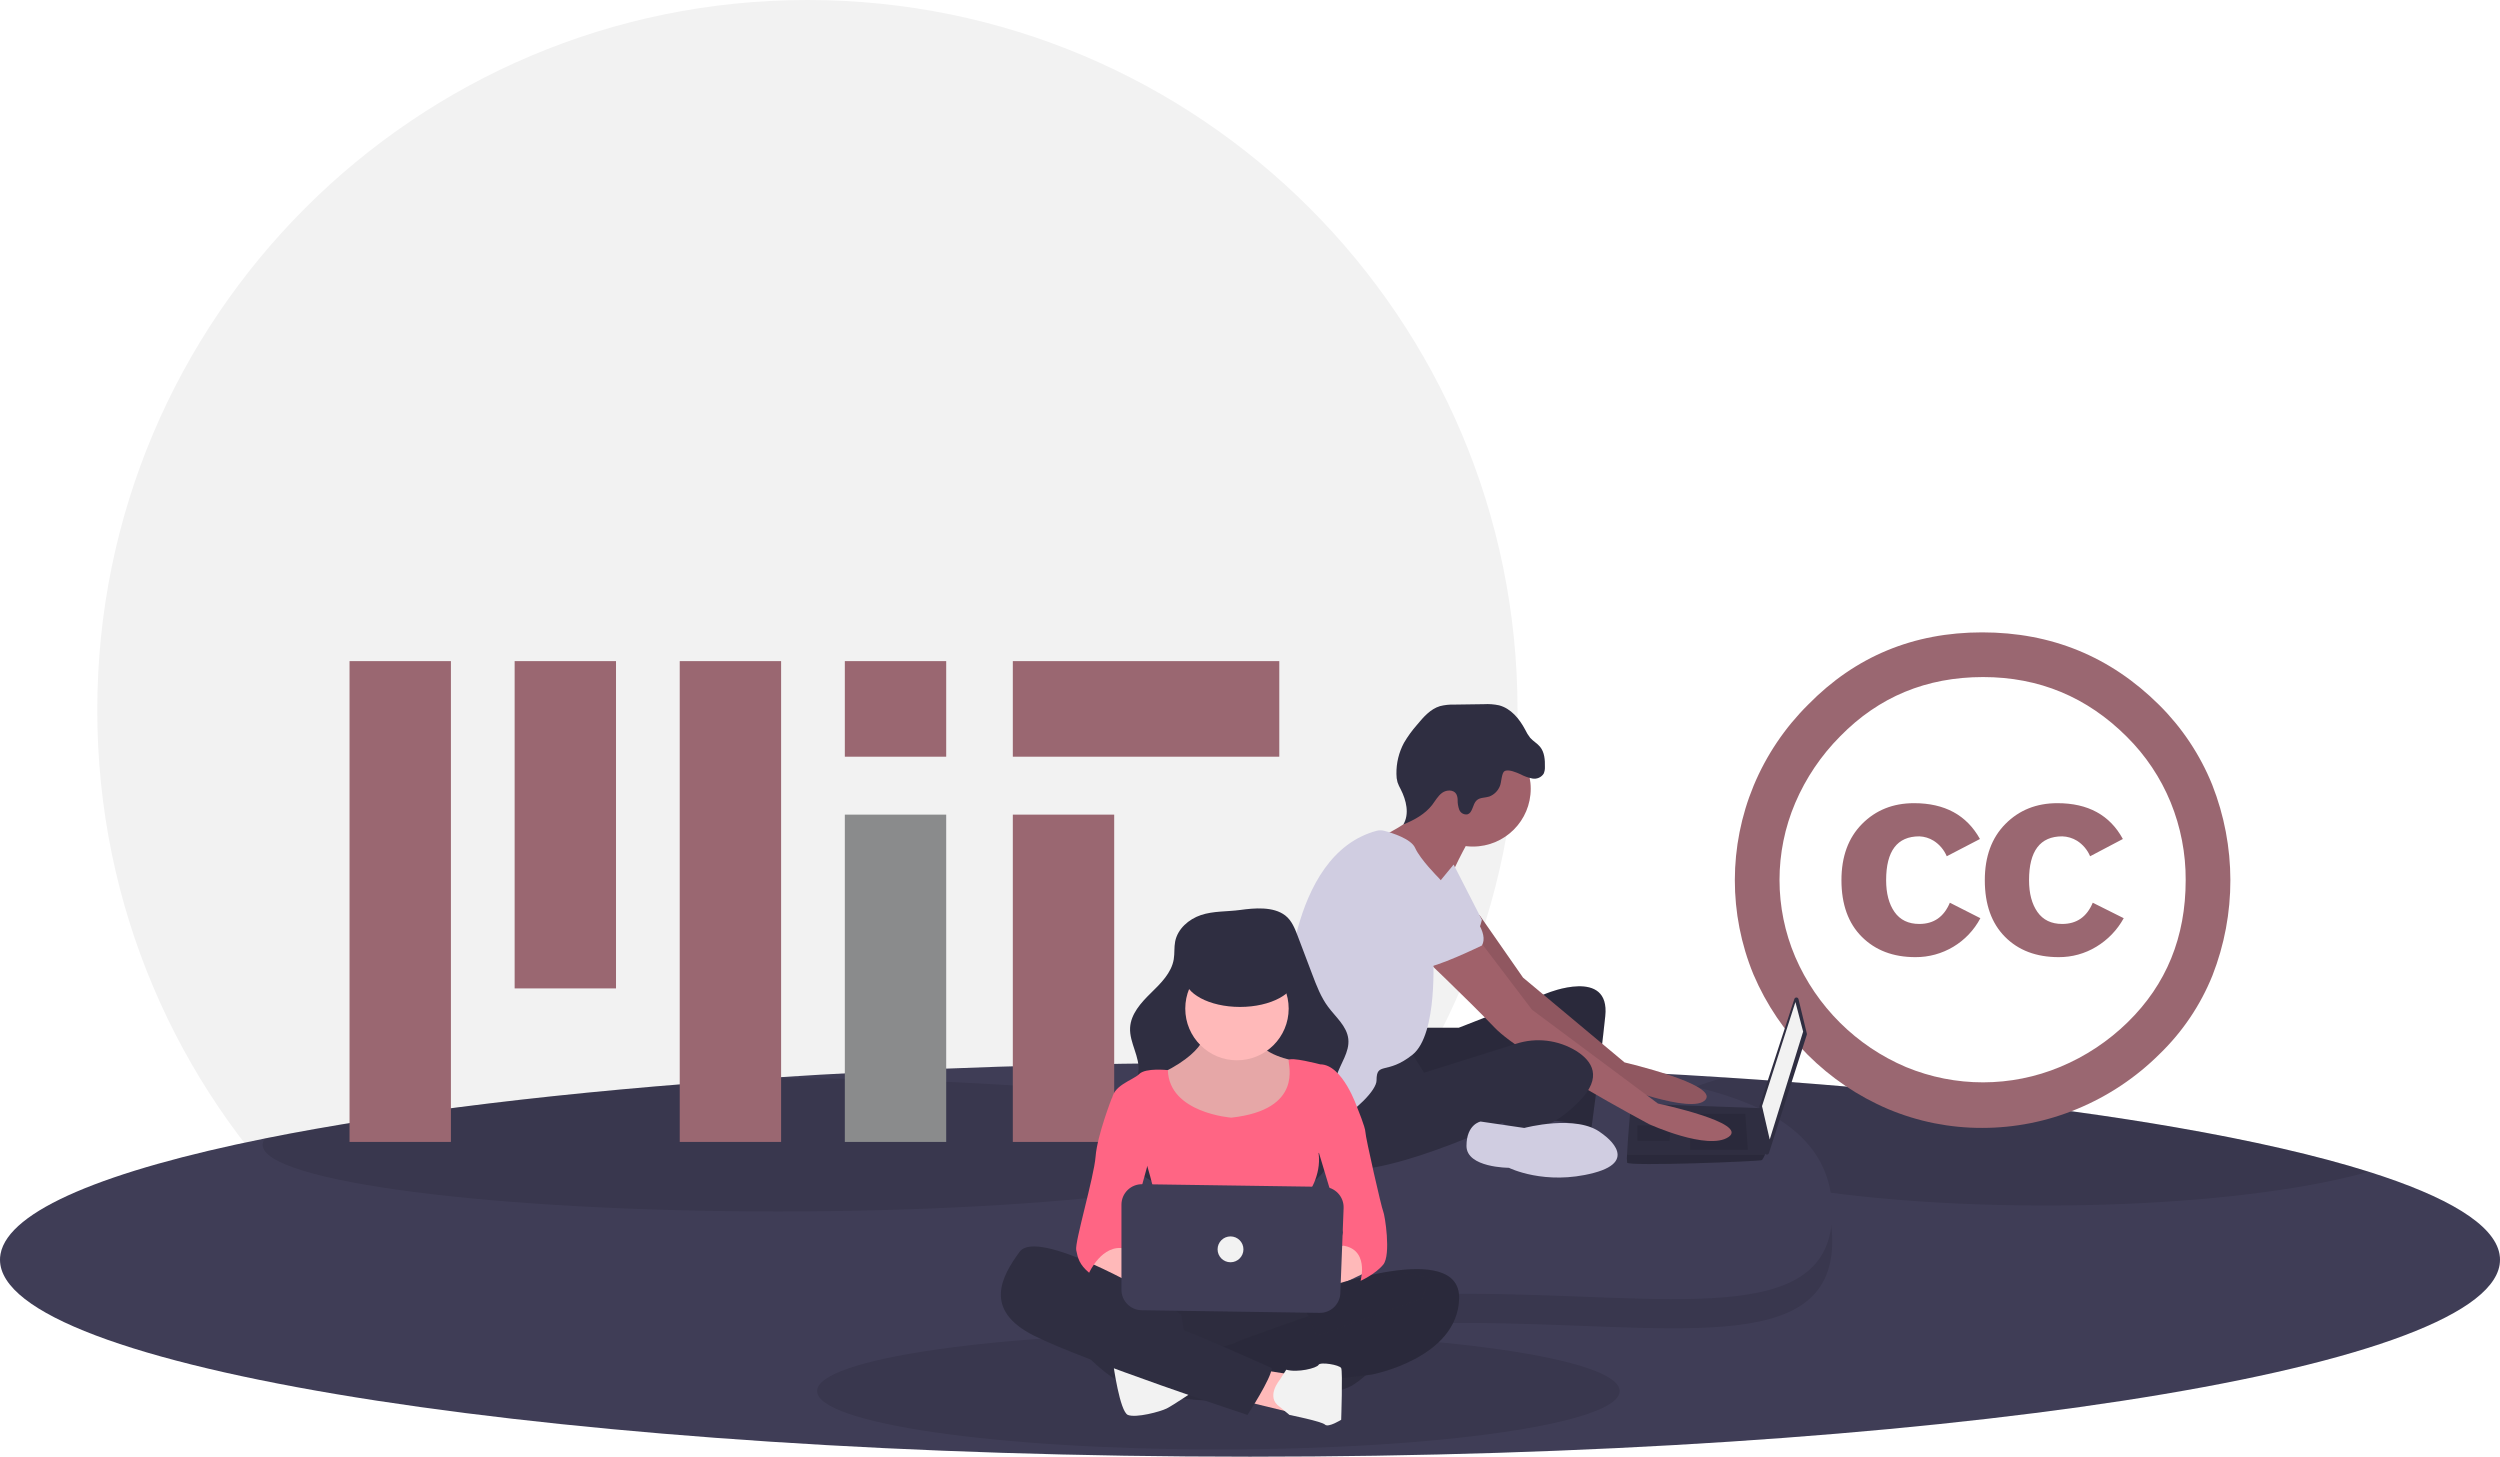
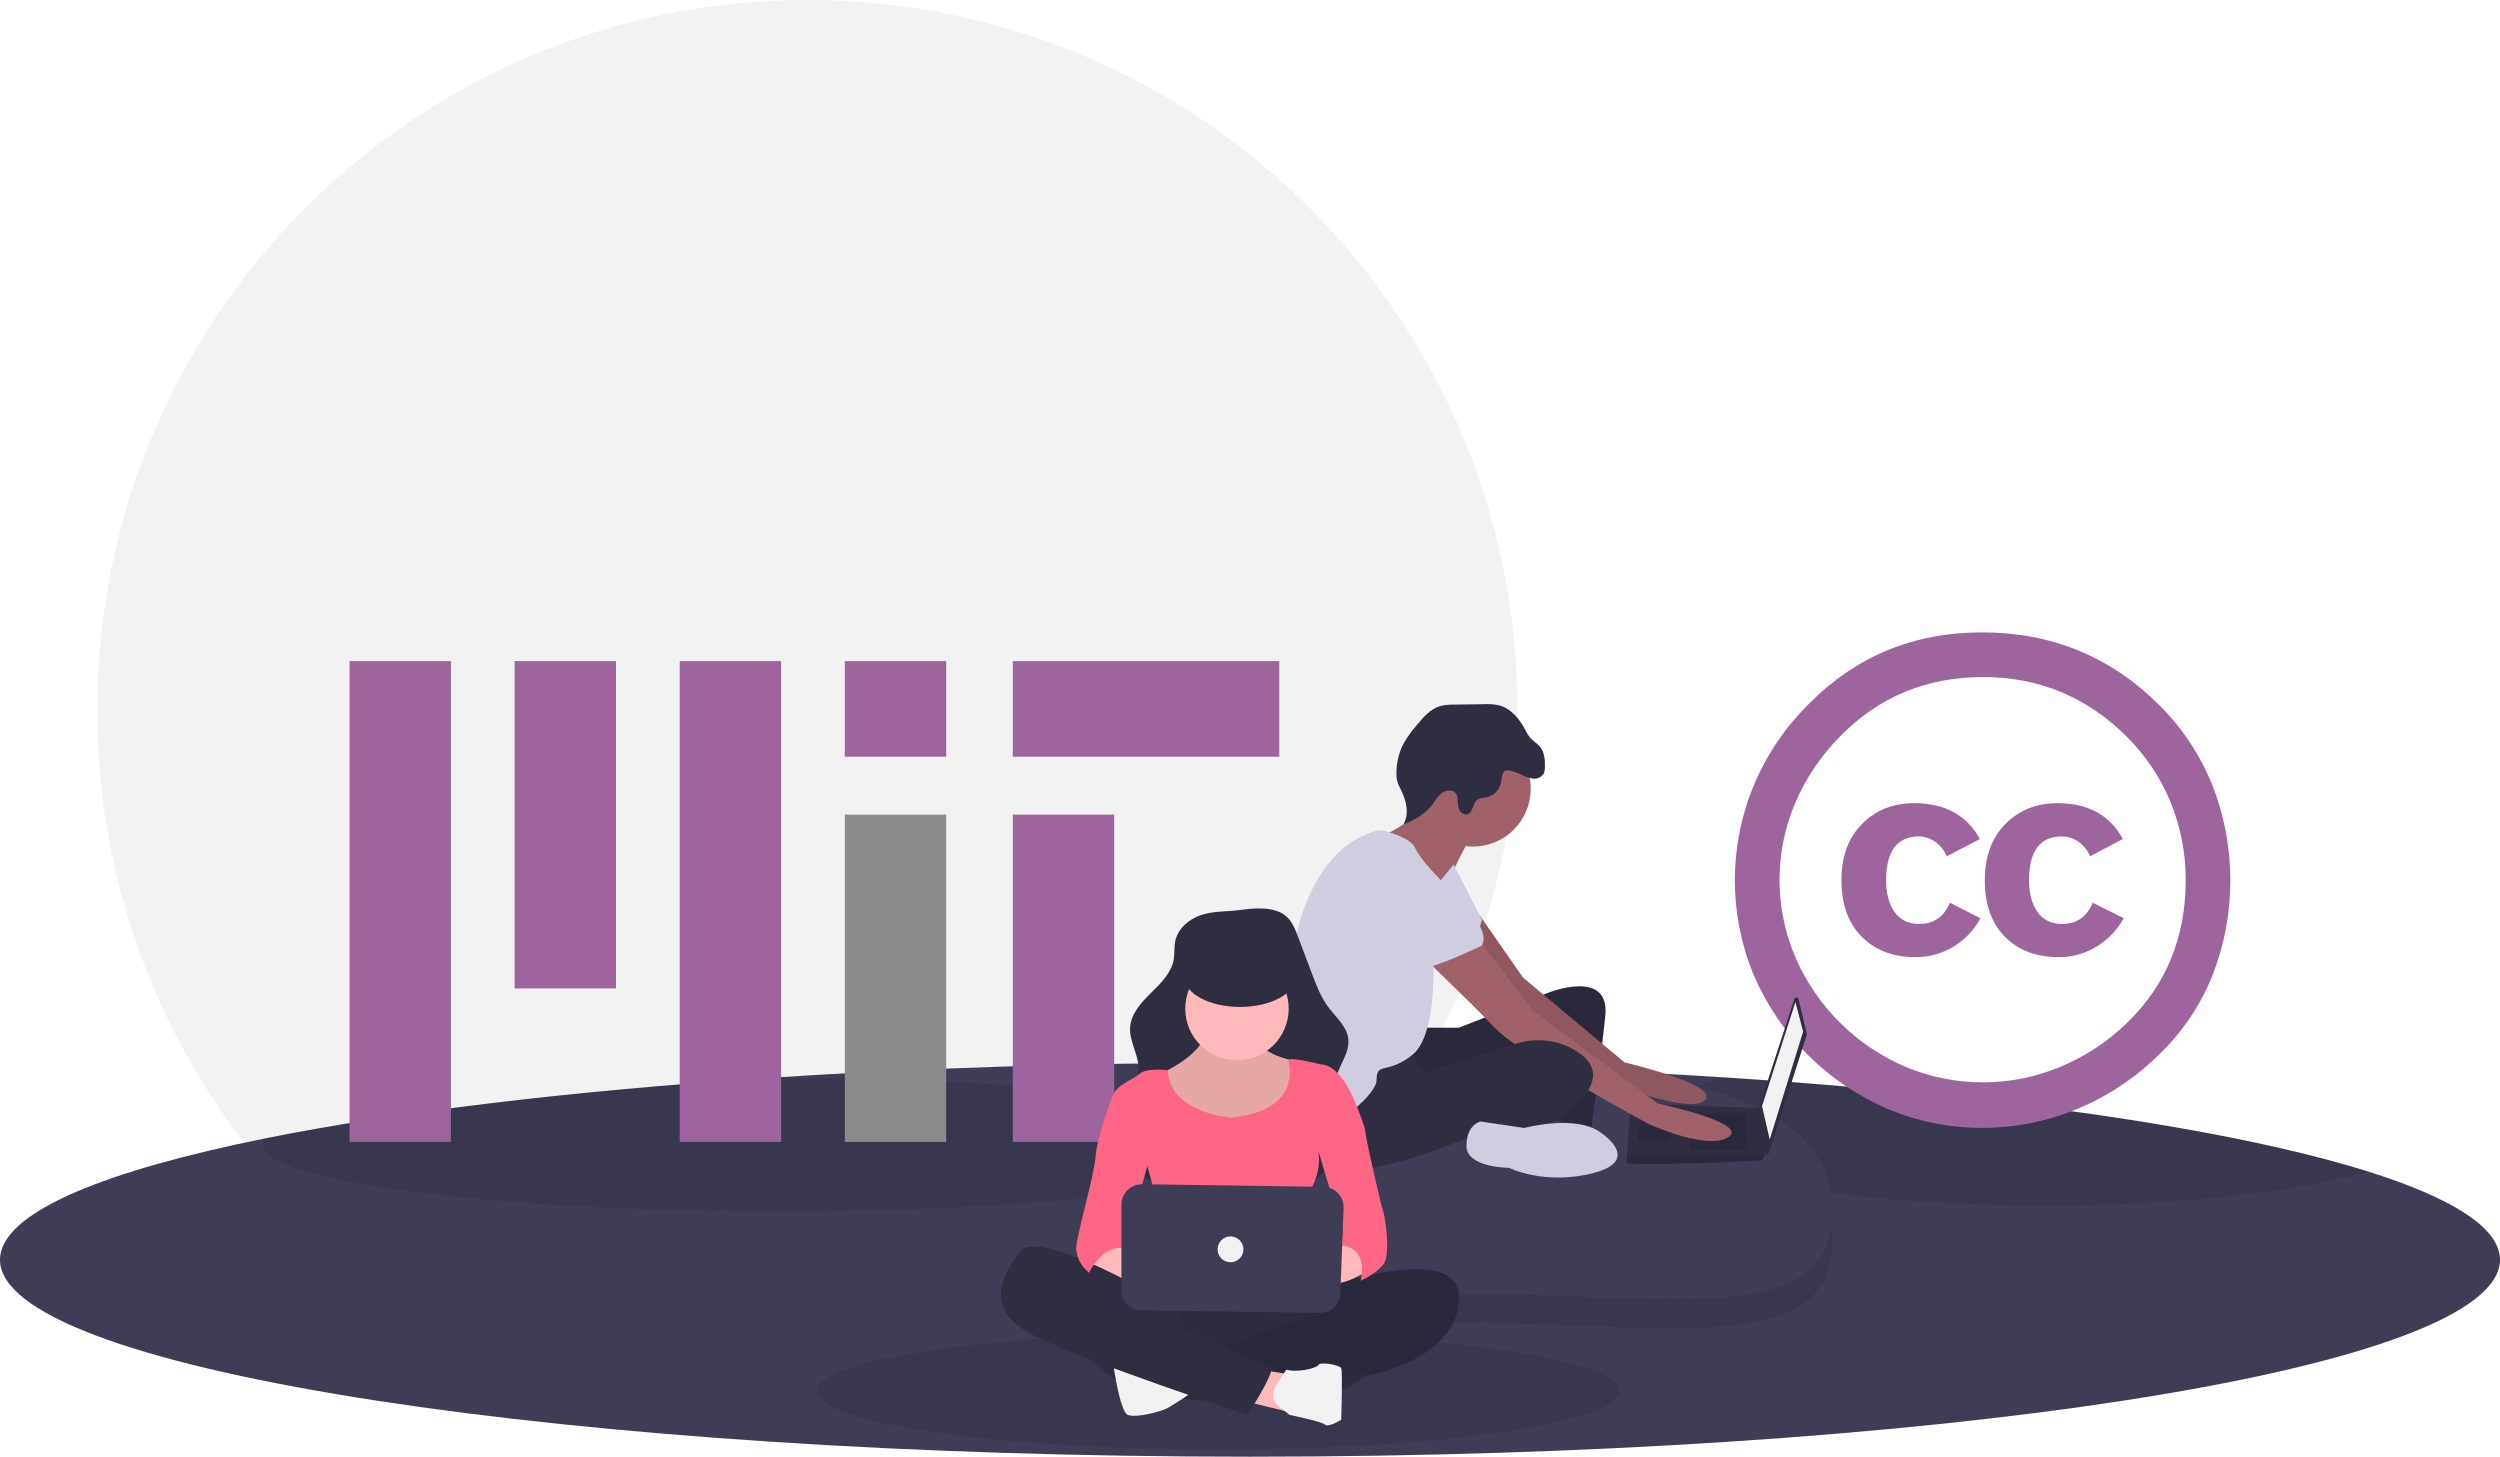
<svg xmlns="http://www.w3.org/2000/svg" id="a58ef234-55dd-4456-b368-278f056cc5c7" data-name="Layer 1" width="1028" height="598.997" viewBox="0 0 1028 598.997">
  <circle cx="332.005" cy="292.004" r="292.004" fill="#f2f2f2" />
  <path d="M1114,668.499a13.69,13.69,0,0,1-.17,2.12c-7.14,43.76-234.46,78.88-513.83,78.88s-506.69-35.12-513.83-78.88a13.675,13.675,0,0,1-.17-2.12c0-.2,0-.41.02-.61,0-.11.01-.21.01-.32a.489.489,0,0,0,.01-.12c.04-.45.1-.88.18-1.32,3.26-17.89,43.35-34.33,108.74-47.5,53.48-10.77,123.89-19.36,204.93-24.76,61.5-4.1,129.12-6.37,200.11-6.37,57.12,0,112.06,1.47,163.38,4.17h.02q16.11.855,31.74,1.87c71.33,4.62,134.63,11.69,185.63,20.54,31.37,5.45,58.1,11.58,79.19,18.22h.01c32.46,10.23,51.6,21.7,53.81,33.83.08.44.14.87.18,1.32a.487.487,0,0,0,.01.12c0,.11.01.21.01.32C1114,668.089,1114,668.299,1114,668.499Z" transform="translate(-86 -150.5013)" fill="#3f3d56" />
  <ellipse cx="501" cy="571.997" rx="165" ry="24" opacity="0.1" />
  <path d="M1059.96,632.299c-5.77,1.65-12.27,3.18-19.4,4.58-29.36,5.78-69.42,9.33-113.53,9.33-49.28,0-93.45-4.43-123.38-11.44-24.84-5.82-39.88-13.39-39.88-21.7,0-7.3,11.64-14.06,31.37-19.53,71.33,4.62,134.63,11.69,185.63,20.54C1012.14,619.529,1038.87,625.659,1059.96,632.299Z" transform="translate(-86 -150.5013)" opacity="0.1" />
  <path d="M618,621.249c0,15.13-94.92,27.4-212,27.4s-212-12.27-212-27.4a4.372,4.372,0,0,1,.96-2.62c53.48-10.77,123.89-19.36,204.93-24.76q3.045-.015,6.11-.01C523.08,593.859,618,606.119,618,621.249Z" transform="translate(-86 -150.5013)" opacity="0.1" />
-   <rect x="416.472" y="334.975" width="41.685" height="134.584" fill="#9a6771" />
-   <rect x="279.506" y="271.851" width="41.685" height="197.708" fill="#9a6771" />
-   <rect x="143.73" y="271.851" width="41.685" height="197.708" fill="#9a6771" />
-   <rect x="211.618" y="271.851" width="41.685" height="134.584" fill="#9a6771" />
-   <rect x="347.393" y="271.851" width="41.685" height="39.303" fill="#9a6771" />
+   <rect x="416.472" y="334.975" width="41.685" height="134.584" fill="#9e649e" />
+   <rect x="279.506" y="271.851" width="41.685" height="197.708" fill="#9e649e" />
+   <rect x="143.73" y="271.851" width="41.685" height="197.708" fill="#9e649e" />
+   <rect x="211.618" y="271.851" width="41.685" height="134.584" fill="#9e649e" />
+   <rect x="347.393" y="271.851" width="41.685" height="39.303" fill="#9e649e" />
  <rect x="347.393" y="334.975" width="41.685" height="134.584" fill="#8a8b8c" />
-   <rect x="416.472" y="271.851" width="109.573" height="39.303" fill="#9a6771" />
-   <path d="M901.062,410.53q42.748,0,72.774,29.839A97.983,97.983,0,0,1,995.668,473.208a107.346,107.346,0,0,1,.096,78.409,93.533,93.533,0,0,1-21.739,32.294,104.704,104.704,0,0,1-33.841,22.561,101.425,101.425,0,0,1-39.114,7.823,99.015,99.015,0,0,1-38.662-7.734A104.845,104.845,0,0,1,807.007,551.165a101.764,101.764,0,0,1,.089-77.594A102.307,102.307,0,0,1,829.565,440.185Q858.674,410.537,901.062,410.53Zm.369,18.377q-34.93,0-58.768,24.379A87.595,87.595,0,0,0,824.197,480.668a80.789,80.789,0,0,0,0,63.311,86.249,86.249,0,0,0,45.577,45.31,82.687,82.687,0,0,0,63.41-.089,87.995,87.995,0,0,0,27.741-18.374q23.831-23.287,23.828-58.405a83.659,83.659,0,0,0-6.186-32.02,81.465,81.465,0,0,0-18.002-26.929Q935.989,428.909,901.431,428.908Zm-1.277,66.591-13.649,7.097a14.006,14.006,0,0,0-5.365-6.368,12.087,12.087,0,0,0-5.916-1.818q-13.64,0-13.646,18.011,0,8.186,3.454,13.095,3.458,4.914,10.192,4.916,8.916,0,12.557-8.733l12.551,6.368a29.99,29.99,0,0,1-26.745,16.012q-13.644,0-22.016-8.37-8.367-8.367-8.367-23.284,0-14.557,8.46-23.105,8.458-8.549,21.38-8.552Q891.97,480.757,900.155,495.498Zm58.765,0-13.465,7.097a13.992,13.992,0,0,0-5.368-6.368,12.373,12.373,0,0,0-6.094-1.818q-13.644,0-13.649,18.011,0,8.186,3.458,13.095,3.453,4.914,10.192,4.916,8.907,0,12.548-8.733l12.735,6.368a31.277,31.277,0,0,1-11.274,11.736,29.398,29.398,0,0,1-15.464,4.276q-13.831,0-22.099-8.37-8.291-8.367-8.284-23.284,0-14.557,8.463-23.105,8.453-8.549,21.373-8.552Q950.912,480.757,958.919,495.498Z" transform="translate(-86 -150.5013)" fill="#9a6771" />
+   <rect x="416.472" y="271.851" width="109.573" height="39.303" fill="#9e649e" />
+   <path d="M901.062,410.53q42.748,0,72.774,29.839A97.983,97.983,0,0,1,995.668,473.208a107.346,107.346,0,0,1,.096,78.409,93.533,93.533,0,0,1-21.739,32.294,104.704,104.704,0,0,1-33.841,22.561,101.425,101.425,0,0,1-39.114,7.823,99.015,99.015,0,0,1-38.662-7.734A104.845,104.845,0,0,1,807.007,551.165a101.764,101.764,0,0,1,.089-77.594A102.307,102.307,0,0,1,829.565,440.185Q858.674,410.537,901.062,410.53Zm.369,18.377q-34.93,0-58.768,24.379A87.595,87.595,0,0,0,824.197,480.668a80.789,80.789,0,0,0,0,63.311,86.249,86.249,0,0,0,45.577,45.31,82.687,82.687,0,0,0,63.41-.089,87.995,87.995,0,0,0,27.741-18.374q23.831-23.287,23.828-58.405a83.659,83.659,0,0,0-6.186-32.02,81.465,81.465,0,0,0-18.002-26.929Q935.989,428.909,901.431,428.908Zm-1.277,66.591-13.649,7.097a14.006,14.006,0,0,0-5.365-6.368,12.087,12.087,0,0,0-5.916-1.818q-13.64,0-13.646,18.011,0,8.186,3.454,13.095,3.458,4.914,10.192,4.916,8.916,0,12.557-8.733l12.551,6.368a29.99,29.99,0,0,1-26.745,16.012q-13.644,0-22.016-8.37-8.367-8.367-8.367-23.284,0-14.557,8.46-23.105,8.458-8.549,21.38-8.552Q891.97,480.757,900.155,495.498Zm58.765,0-13.465,7.097a13.992,13.992,0,0,0-5.368-6.368,12.373,12.373,0,0,0-6.094-1.818q-13.644,0-13.649,18.011,0,8.186,3.458,13.095,3.453,4.914,10.192,4.916,8.907,0,12.548-8.733l12.735,6.368a31.277,31.277,0,0,1-11.274,11.736,29.398,29.398,0,0,1-15.464,4.276q-13.831,0-22.099-8.37-8.291-8.367-8.284-23.284,0-14.557,8.463-23.105,8.453-8.549,21.373-8.552Q950.912,480.757,958.919,495.498Z" transform="translate(-86 -150.5013)" fill="#9e649e" />
  <path d="M839.417,660.837c0,48.737-67.934,33.663-151.113,33.663s-150.104,15.075-150.104-33.663,67.925-59.337,151.104-59.337S839.417,612.099,839.417,660.837Z" transform="translate(-86 -150.5013)" opacity="0.1" />
  <path d="M839.417,648.837c0,48.737-67.934,33.663-151.113,33.663s-150.104,15.075-150.104-33.663,67.925-59.337,151.104-59.337S839.417,600.099,839.417,648.837Z" transform="translate(-86 -150.5013)" fill="#3f3d56" />
  <path d="M825.542,561.343l3.434,14.164a.885.885,0,0,1-.017.478l-15.575,48.673a.885.885,0,0,1-1.722-.17l-2.155-18.961a.885.885,0,0,1,.038-.374l14.297-43.876A.885.885,0,0,1,825.542,561.343Z" transform="translate(-86 -150.5013)" fill="#2f2e41" />
  <polygon points="738.278 412.038 741.449 424.19 727.711 468.572 724.541 454.835 738.278 412.038" fill="#f2f2f2" />
  <path d="M755.064,628.584c.528,1.585,54.949-.528,55.477-1.057a11.469,11.469,0,0,0,1.162-2.113c.497-1.057.951-2.113.951-2.113l-2.113-17.108L756.649,604.279s-1.347,14.498-1.622,21.134A15.853,15.853,0,0,0,755.064,628.584Z" transform="translate(-86 -150.5013)" fill="#2f2e41" />
  <polygon points="717.673 458.005 718.729 472.799 694.953 472.799 694.953 458.005 717.673 458.005" opacity="0.1" />
  <polygon points="687.028 462.76 687.17 462.732 686.5 469.1 673.291 469.1 673.291 462.76 687.028 462.76" opacity="0.1" />
  <path d="M755.064,628.584c.528,1.585,54.949-.528,55.477-1.057a11.469,11.469,0,0,0,1.162-2.113H755.027A15.853,15.853,0,0,0,755.064,628.584Z" transform="translate(-86 -150.5013)" opacity="0.1" />
  <path d="M671.055,573.106h14.794l36.457-14.266s25.889-10.567,23.776,9.51S740.27,615.375,740.27,615.375s-11.624-5.284-17.964-3.698-2.113-32.23-2.113-32.23-51.779,24.833-56.534,21.663-5.812-25.361-5.812-25.361Z" transform="translate(-86 -150.5013)" fill="#2f2e41" />
  <path d="M671.055,573.106h14.794l36.457-14.266s25.889-10.567,23.776,9.51S740.27,615.375,740.27,615.375s-11.624-5.284-17.964-3.698-2.113-32.23-2.113-32.23-51.779,24.833-56.534,21.663-5.812-25.361-5.812-25.361Z" transform="translate(-86 -150.5013)" opacity="0.1" />
  <path d="M694.363,526.777l17.904,25.723,41.74,34.871s38.57,8.982,33.286,15.322-37.513-6.34-37.513-6.34S701.7,561.483,700.115,558.841s-19.021-27.474-19.021-27.474Z" transform="translate(-86 -150.5013)" fill="#a0616a" />
  <path d="M694.363,526.777l17.904,25.723,41.74,34.871s38.57,8.982,33.286,15.322-37.513-6.34-37.513-6.34S701.7,561.483,700.115,558.841s-19.021-27.474-19.021-27.474Z" transform="translate(-86 -150.5013)" opacity="0.1" />
  <circle cx="605.661" cy="324.331" r="23.776" fill="#a0616a" />
  <path d="M690.076,495.967s-7.925,13.737-9.51,21.134-23.776-14.794-23.776-14.794l-2.906-7.661s20.87-9.775,19.285-17.7S690.076,495.967,690.076,495.967Z" transform="translate(-86 -150.5013)" fill="#a0616a" />
  <path d="M683.736,506.005l11.624,22.719s-2.642,11.095-6.869,12.152-22.191-13.737-22.191-13.737Z" transform="translate(-86 -150.5013)" fill="#d0cde1" />
  <path d="M694.303,537.178l21.663,28.531,51.779,38.57s37.513,7.925,29.06,13.737-32.758-5.284-32.758-5.284-52.307-28.003-63.403-39.627-31.701-31.173-31.701-31.173Z" transform="translate(-86 -150.5013)" fill="#a0616a" />
  <path d="M665.244,581.56l6.34,10.039,37.839-11.905a29.751,29.751,0,0,1,24.771,2.989c6.604,4.161,10.831,10.765,1.321,20.54-19.021,19.549-31.701,8.982-31.701,8.982s-63.931,30.116-74.498,15.322-11.095-22.191-11.095-22.191S658.903,579.975,665.244,581.56Z" transform="translate(-86 -150.5013)" fill="#2f2e41" />
  <path d="M744.497,616.432s16.907,11.095-3.17,16.379-34.871-2.113-34.871-2.113-17.436,0-17.436-8.982,5.812-10.039,5.812-10.039l17.964,2.642S734.458,608.506,744.497,616.432Z" transform="translate(-86 -150.5013)" fill="#d0cde1" />
  <path d="M711.166,468.851a17.728,17.728,0,0,0,4.982,1.785,4.548,4.548,0,0,0,4.595-1.969,6.181,6.181,0,0,0,.522-2.795c.064-2.901-.146-6.038-1.985-8.283-1.17-1.429-2.878-2.33-4.089-3.724a17.598,17.598,0,0,1-2.067-3.378c-2.356-4.424-5.843-8.676-10.69-9.951a23.183,23.183,0,0,0-6.24-.477l-12.206.172a21.251,21.251,0,0,0-5.872.632c-3.929,1.188-6.789,4.492-9.409,7.651a47.851,47.851,0,0,0-5.396,7.448,26.133,26.133,0,0,0-3.098,12.804,11.98,11.98,0,0,0,.439,3.388,18.801,18.801,0,0,0,1.332,2.925c2.289,4.496,3.648,10.112,1.07,14.449,4.478-1.829,8.909-4.228,11.863-8.058,1.321-1.714,2.358-3.72,4.119-4.977s4.631-1.367,5.761.479a5.163,5.163,0,0,1,.583,2.418,11.084,11.084,0,0,0,.668,4.081,3.058,3.058,0,0,0,3.322,1.896c2.3-.648,2.08-4.179,3.852-5.782,1.346-1.218,3.422-.985,5.15-1.538a7.643,7.643,0,0,0,4.387-4.321c.655-1.468.645-5.31,1.884-6.105C706.194,466.625,709.726,468.21,711.166,468.851Z" transform="translate(-86 -150.5013)" fill="#2f2e41" />
  <path d="M651.996,492.139a6.271,6.271,0,0,1,3.264.008c3.392.911,10.995,3.321,12.625,6.989,2.113,4.755,9.51,12.152,9.51,12.152s10.039,10.039,7.925,16.907-10.039,14.794-10.039,14.794,2.113,32.758-8.454,41.212-14.794,2.642-14.794,10.567-32.758,32.758-39.098,17.436c0,0,3.17-28.531,2.113-38.57C614.008,563.741,615.533,502.011,651.996,492.139Z" transform="translate(-86 -150.5013)" fill="#d0cde1" />
  <path d="M668.942,505.477s32.23,23.776,26.418,33.815c0,0-19.549,9.51-23.776,8.982s-20.606-19.021-24.833-20.606S640.411,497.552,668.942,505.477Z" transform="translate(-86 -150.5013)" fill="#d0cde1" />
  <path d="M579.811,526.783c-5.013,1.693-9.554,5.652-10.58,10.843-.476,2.406-.184,4.907-.585,7.327-.929,5.612-5.334,9.897-9.396,13.878s-8.258,8.606-8.555,14.286c-.325,6.22,4.186,12.047,3.406,18.226-.907,7.179-8.489,11.831-10.364,18.82-1.252,4.667.282,9.694,2.805,13.815,4.809,7.852,13.028,13.183,21.781,16.041s18.075,3.459,27.282,3.556c11.211.117,23.383-.845,31.806-8.244a25.48,25.48,0,0,0,8.459-16.588c.8-8.571-2.777-17.426-.31-25.673,1.553-5.19,5.447-9.93,4.866-15.316-.568-5.266-5.168-8.999-8.323-13.253-2.946-3.972-4.734-8.663-6.486-13.288l-5.995-15.824c-1.178-3.111-2.473-6.382-5.099-8.424-4.917-3.822-12.822-3.071-18.572-2.283C590.619,525.412,584.94,525.051,579.811,526.783Z" transform="translate(-86 -150.5013)" fill="#2f2e41" />
  <path d="M581.688,572.877s2.657,8.637-17.274,18.602,1.993,20.595,1.993,20.595l23.253,5.315s23.917-3.322,26.575-7.308,7.308-17.274,5.979-19.267a31.061,31.061,0,0,0-3.322-3.986s-15.945-2.657-15.281-9.966S581.688,572.877,581.688,572.877Z" transform="translate(-86 -150.5013)" fill="#ffb9b9" />
  <path d="M581.688,572.877s2.657,8.637-17.274,18.602,1.993,20.595,1.993,20.595l23.253,5.315s23.917-3.322,26.575-7.308,7.308-17.274,5.979-19.267a31.061,31.061,0,0,0-3.322-3.986s-15.945-2.657-15.281-9.966S581.688,572.877,581.688,572.877Z" transform="translate(-86 -150.5013)" opacity="0.1" />
  <circle cx="508.643" cy="414.736" r="21.26" fill="#ffb9b9" />
  <path d="M592.318,610.082s-25.604-1.872-26.089-19.539c0,0-9.122-1.057-11.78,1.601s-11.294,4.651-11.294,11.294,14.616,26.575,14.616,26.575,7.972,26.575,4.651,31.225-3.986,16.609-3.986,16.609,33.218-2.657,38.533,0,26.575,2.657,27.904,0-1.329-35.876-1.329-35.876,5.979-7.972,4.651-17.274L644.139,606.096s-5.979-17.938-15.281-17.938c0,0-12.623-3.322-12.955-1.661S622.215,606.76,592.318,610.082Z" transform="translate(-86 -150.5013)" fill="#ff6584" />
  <path d="M532.525,668.547s5.979,9.301,21.26,11.294,17.938-3.322,16.609-4.651-17.274-7.308-17.274-7.308l-9.301-7.308Z" transform="translate(-86 -150.5013)" fill="#ffb9b9" />
  <path d="M641.481,660.574l-17.274,9.966s-22.589-1.329-13.952,5.315,24.582,3.986,24.582,3.986l15.281-7.308Z" transform="translate(-86 -150.5013)" fill="#ffb9b9" />
  <path d="M555.113,677.848s-15.945,39.198,3.322,45.177,72.416,4.651,84.375-3.322,15.281-18.602,13.287-21.924-15.281-12.623-24.582-13.287S555.113,677.848,555.113,677.848Z" transform="translate(-86 -150.5013)" fill="#2f2e41" />
  <path d="M555.113,677.848s-15.945,39.198,3.322,45.177,72.416,4.651,84.375-3.322,15.281-18.602,13.287-21.924-15.281-12.623-24.582-13.287S555.113,677.848,555.113,677.848Z" transform="translate(-86 -150.5013)" opacity="0.05" />
  <path d="M630.378,680.283s56.281-20.373,55.617,4.208-35.876,31.225-35.876,31.225l-10.63,1.329-58.465,1.993s1.993-10.63-2.657-11.959c0,0,15.281-3.986,15.945-4.651s38.533-13.952,41.191-14.616,10.63-5.979,16.609-5.315c0,0,6.644-5.315,13.952-3.986l-20.595,1.329Z" transform="translate(-86 -150.5013)" fill="#2f2e41" />
  <path d="M630.378,680.283s56.281-20.373,55.617,4.208-35.876,31.225-35.876,31.225l-10.63,1.329-58.465,1.993s1.993-10.63-2.657-11.959c0,0,15.281-3.986,15.945-4.651s38.533-13.952,41.191-14.616,10.63-5.979,16.609-5.315c0,0,6.644-5.315,13.952-3.986l-20.595,1.329Z" transform="translate(-86 -150.5013)" opacity="0.1" />
  <polygon points="534.434 533.081 541.53 549.271 584.714 533.99 588.036 525.354 576.741 523.36 554.035 527.347 544.187 530.004 534.434 533.081" fill="#2f2e41" />
  <polygon points="534.434 533.081 541.53 549.271 584.714 533.99 588.036 525.354 576.741 523.36 554.035 527.347 544.187 530.004 534.434 533.081" opacity="0.1" />
  <path d="M528.538,703.094s12.623,15.945,27.239,19.931,22.589-1.329,22.589-1.329L573.716,703.094l-1.993-11.959L563.086,685.156l-17.274-7.972-20.595-6.644s-8.637-1.329-8.637,0,7.972,21.26,7.972,21.26Z" transform="translate(-86 -150.5013)" fill="#2f2e41" />
  <path d="M543.819,711.731s2.657,19.267,5.979,20.595,13.287-1.329,15.945-2.657,11.691-7.459,11.691-7.459S545.812,710.402,543.819,711.731Z" transform="translate(-86 -150.5013)" fill="#f2f2f2" />
  <polygon points="518.277 563.223 530.9 565.216 529.571 580.496 511.964 576.22 518.277 563.223" fill="#ffb9b9" />
  <path d="M612.186,717.977s-5.916,7.042.063,11.028l3.986,3.322s13.287,2.657,14.616,3.986,6.644-1.993,6.644-1.993.664-19.931,0-21.26-8.637-2.657-9.301-1.329-8.637,3.322-13.287,1.993Z" transform="translate(-86 -150.5013)" fill="#f2f2f2" />
  <path d="M559.099,682.499s-46.506-27.239-53.814-17.274-15.281,23.917,5.979,34.547,87.697,32.554,87.697,32.554,9.966-15.281,9.966-19.267c0,0-35.212-15.945-41.191-17.274s-29.897-16.609-33.219-17.938-7.972-5.315-7.972-5.315Z" transform="translate(-86 -150.5013)" fill="#2f2e41" />
  <path d="M545.812,600.117l-2.657,1.993s-5.979,15.281-6.644,23.917-8.637,35.212-7.972,38.533,1.329,5.979,5.315,9.301c0,0,5.315-11.959,14.616-9.966l11.294-41.191Z" transform="translate(-86 -150.5013)" fill="#ff6584" />
  <path d="M638.824,600.117l5.315,5.979s3.322,7.972,3.322,9.966,6.644,31.225,7.308,32.554,3.322,17.938,0,21.924-9.301,6.644-9.301,6.644,3.986-13.952-8.637-14.616l1.329-5.315-11.959-39.862Z" transform="translate(-86 -150.5013)" fill="#ff6584" />
  <path d="M547.141,645.858v34.995a8.413,8.413,0,0,0,8.289,8.413l73.185,1.084a8.413,8.413,0,0,0,8.532-8.089l1.346-34.999a8.413,8.413,0,0,0-8.285-8.736l-74.531-1.08A8.413,8.413,0,0,0,547.141,645.858Z" transform="translate(-86 -150.5013)" fill="#3f3d56" />
  <ellipse cx="509.89" cy="401.732" rx="22.884" ry="12.322" fill="#2f2e41" />
  <circle cx="505.986" cy="513.727" r="5.315" fill="#f2f2f2" />
</svg>
